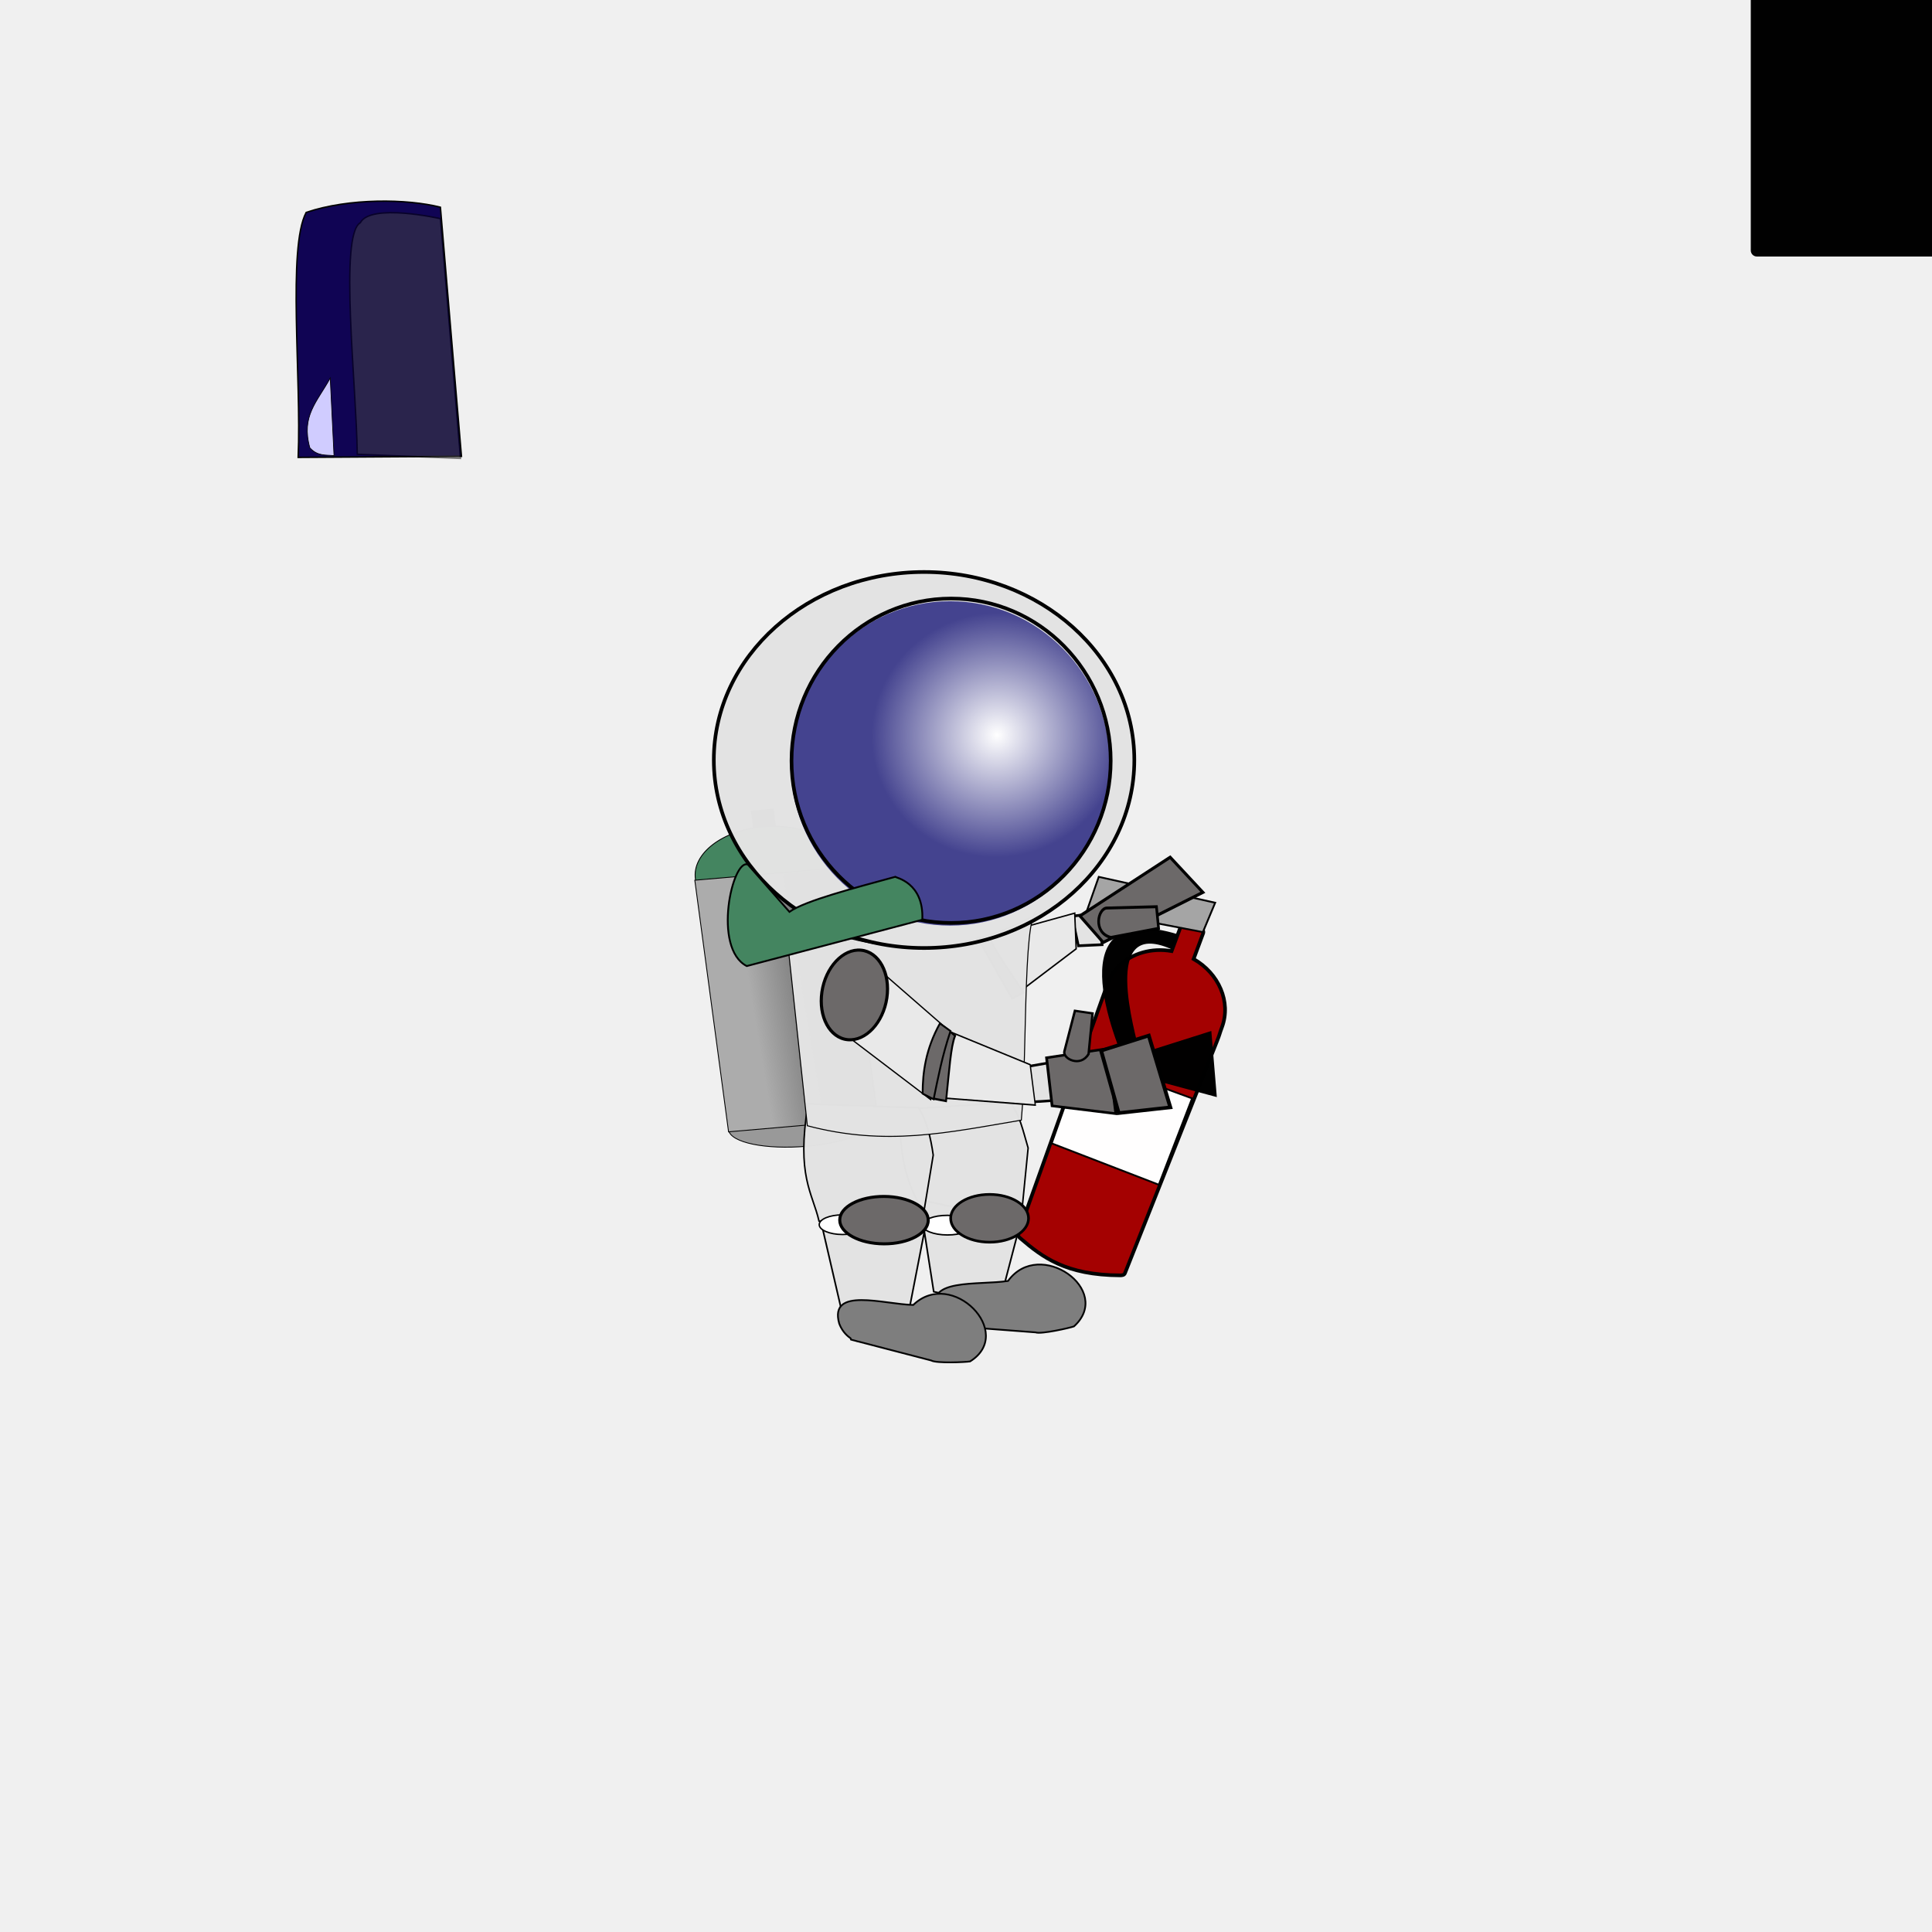
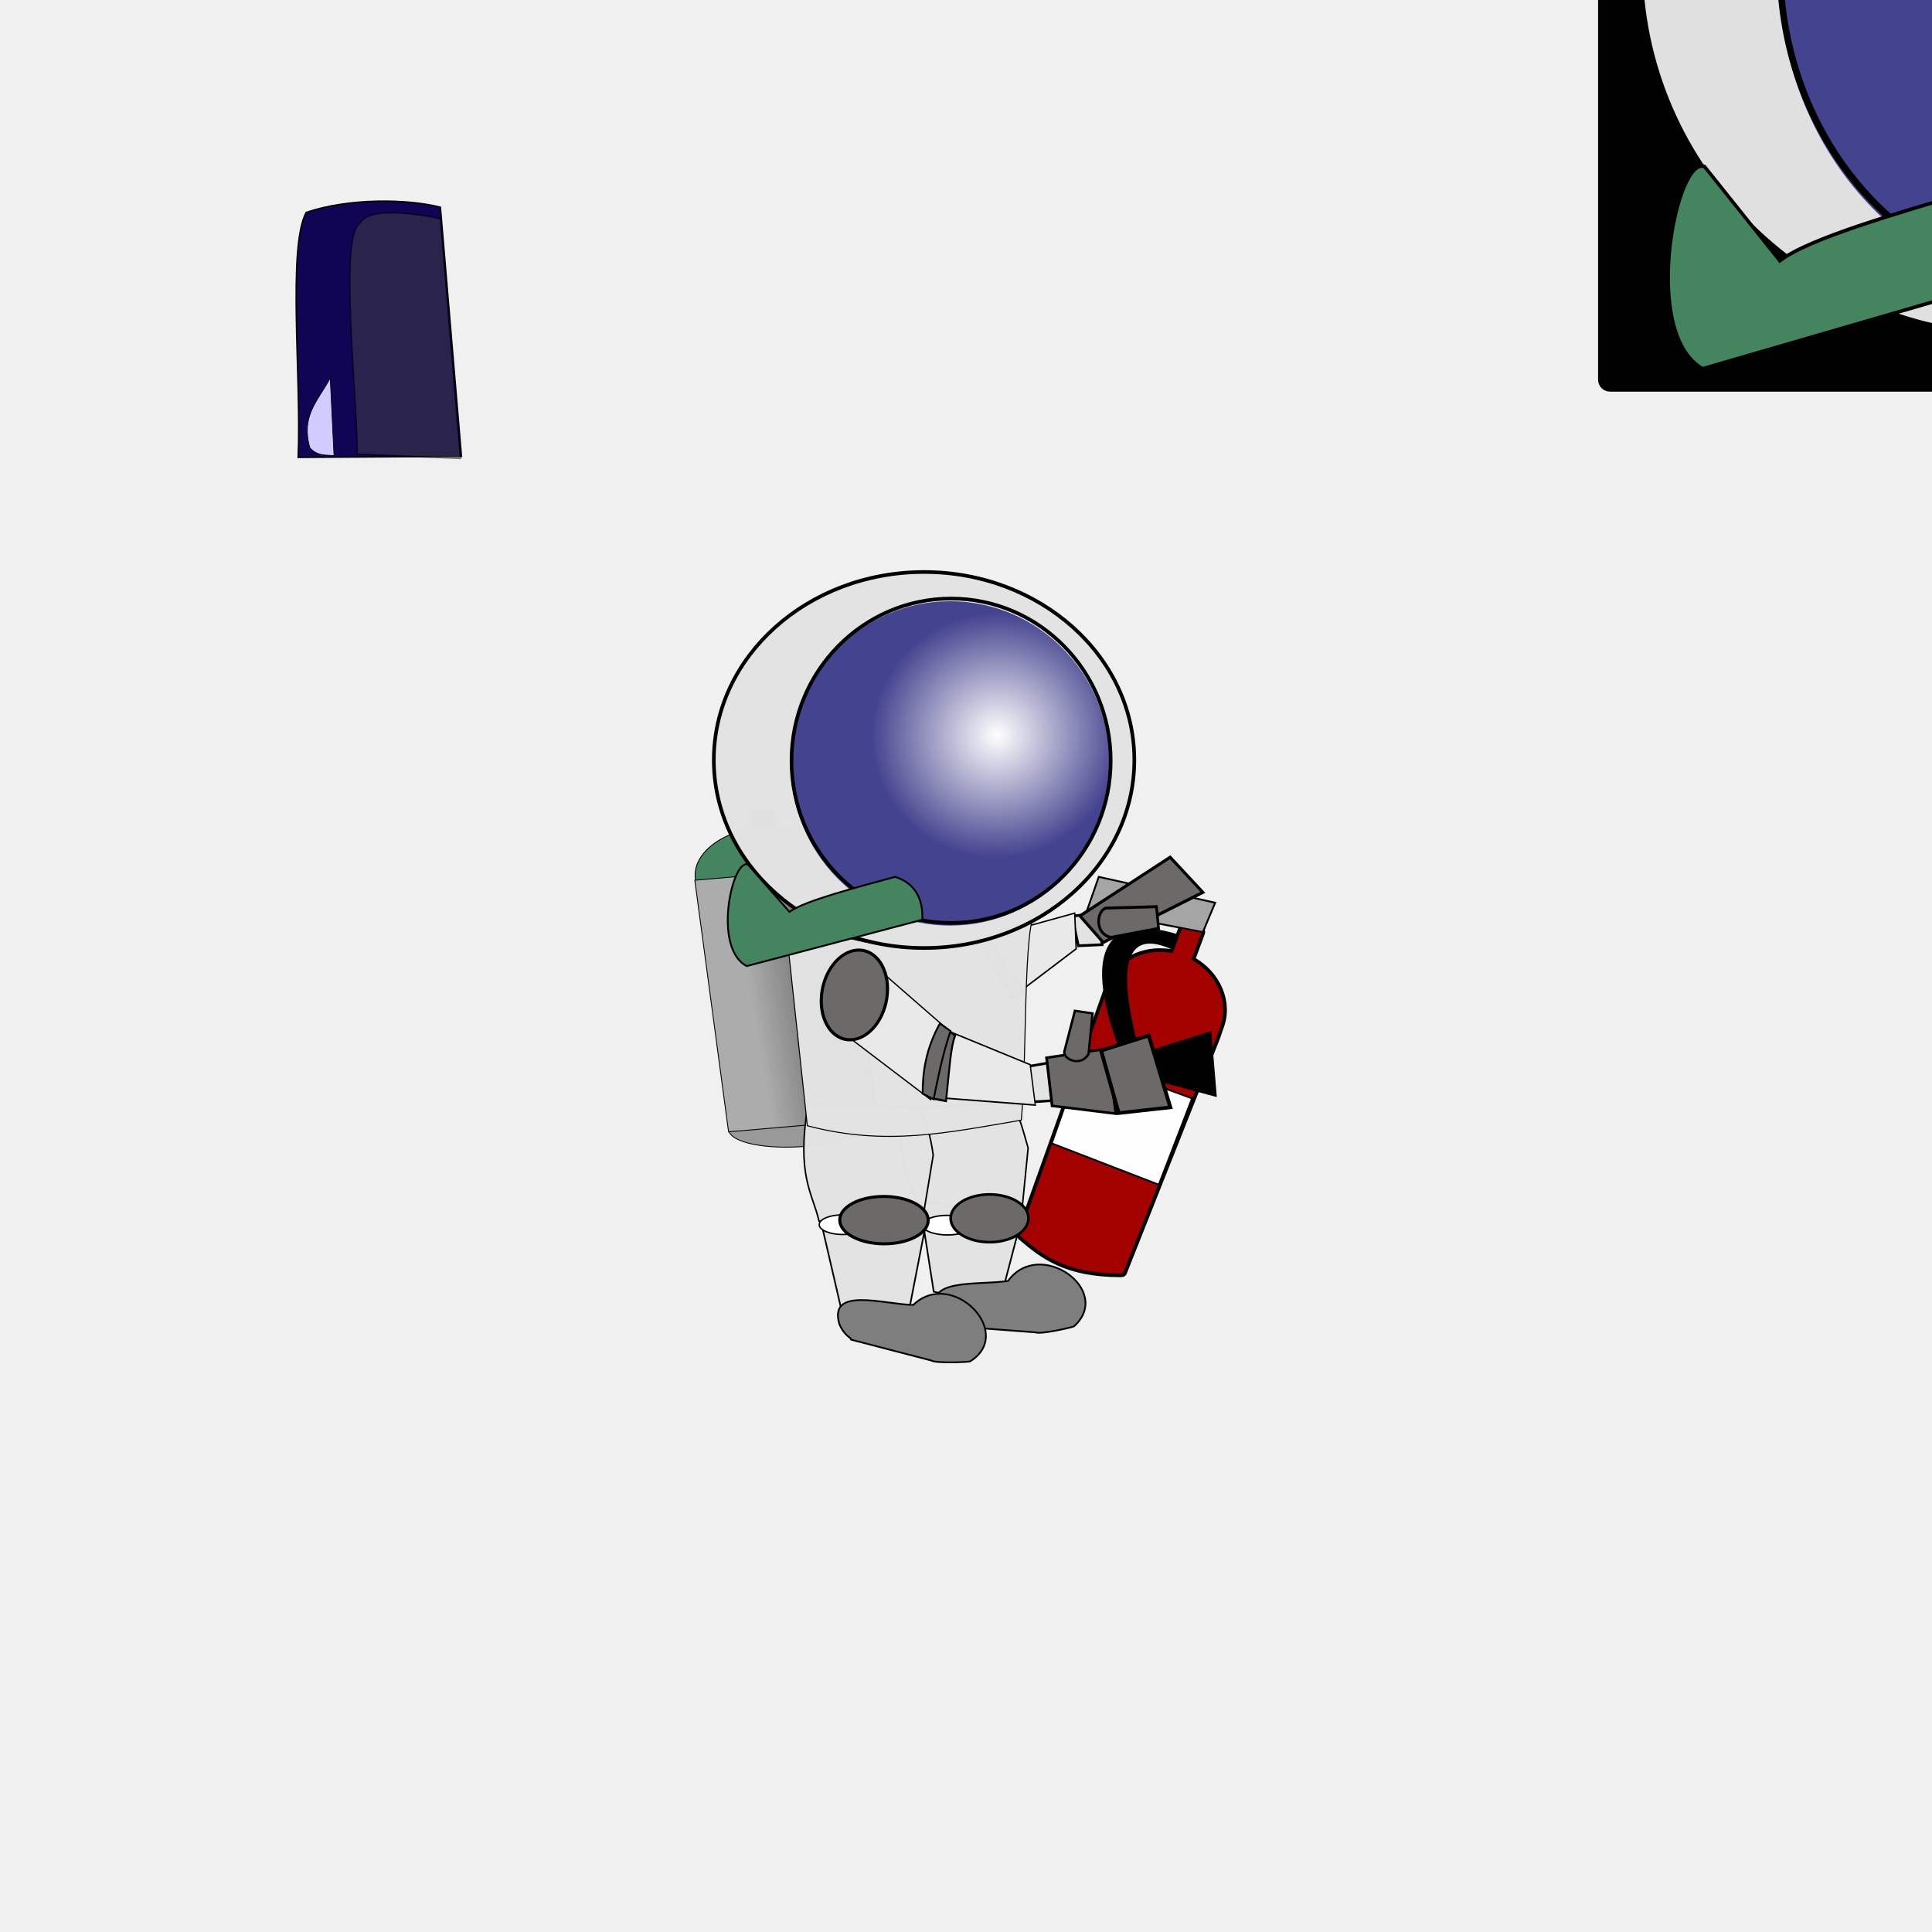
<svg xmlns="http://www.w3.org/2000/svg" xmlns:xlink="http://www.w3.org/1999/xlink" width="300mm" height="300mm" viewBox="0 0 1062.992 1062.992" id="svg2" version="1.1">
  <defs id="defs4">
    <radialGradient xlink:href="#linearGradient6370" id="radialGradient6376" cx="541.432" cy="406.906" fx="541.432" fy="406.906" r="91.172" gradientTransform="matrix(0.7410054,-0.1641143,0.1595324,0.7203174,82.43965,200.1711)" gradientUnits="userSpaceOnUse" />
    <linearGradient id="linearGradient6370">
      <stop style="stop-color:#ffffff;stop-opacity:1;" offset="0" id="stop6372" />
      <stop style="stop-color:#ffffff;stop-opacity:0;" offset="1" id="stop6374" />
    </linearGradient>
    <linearGradient gradientTransform="matrix(1.007362,0,0,0.6258416,29.9181,339.3889)" xlink:href="#linearGradient5413" id="linearGradient5419" x1="304.94" y1="392.764" x2="360.183" y2="391.659" gradientUnits="userSpaceOnUse" />
    <linearGradient id="linearGradient5413">
      <stop style="stop-color:#acacac;stop-opacity:1;" offset="0" id="stop5415" />
      <stop style="stop-color:#acacac;stop-opacity:0;" offset="1" id="stop5417" />
    </linearGradient>
+     <radialGradient xlink:href="#linearGradient6370" id="radialGradient6376-3" cx="541.432" cy="406.906" fx="541.432" fy="406.906" r="91.172" gradientTransform="matrix(0.7410054,-0.1641143,0.1595324,0.7203174,440.2043,15.09238)" gradientUnits="userSpaceOnUse" />
+     <filter style="color-interpolation-filters:sRGB" id="filter5754-9" x="-0.067" width="1.134" y="-0.054" height="1.109">
+       <feGaussianBlur stdDeviation="2.341" id="feGaussianBlur5756-6" />
+     </filter>
+     <filter style="color-interpolation-filters:sRGB" id="filter5754-9-4" x="-0.067" width="1.134" y="-0.054" height="1.109">
+       <feGaussianBlur stdDeviation="2.341" id="feGaussianBlur5756-6-2" />
+     </filter>
  </defs>
  <g id="layer13">
    <path style="opacity:1;fill:#a40000;fill-opacity:0.996;stroke:#020202;stroke-width:2;stroke-miterlimit:4;stroke-dasharray:none;stroke-opacity:1" d="m 652.506,507.862 c -1.049,-0.389 -2.207,0.142 -2.596,1.191 l -5.283,14.243 c -10.874,-1.913 -21.88,1.125 -29.223,8.442 -0.476,0.214 -0.872,0.61 -1.069,1.141 l -0.015,0.04 c -2.329,2.579 -4.135,5.537 -5.34,8.745 -1.182,3.222 1.429,-3.281 0.258,-0.004 l -49.006,137.07 c -0.377,1.054 0.342,1.869 1.193,2.597 12.107,10.351 24.943,20.283 54.93,20.376 1.119,0.003 2.185,-0.15 2.598,-1.19 l 50.681,-127.735 c 1.603,-4.04 1.209,-3.623 2.699,-7.613 5.16,-13.912 -1.742,-29.627 -15.606,-37.516 l 5.239,-14.124 c 0.389,-1.049 -0.144,-2.207 -1.193,-2.596 l -8.266,-3.066 z" id="rect6402" />
    <path style="fill:#ffffff;fill-opacity:0.996;fill-rule:evenodd;stroke:#000000;stroke-width:1px;stroke-linecap:butt;stroke-linejoin:miter;stroke-opacity:1" d="m 595.215,582.192 -16.569,46.897 58.926,22.751 18.32,-47.51 z" id="path6425" />
    <path style="fill:#a5a5a5;fill-opacity:0.996;fill-rule:evenodd;stroke:#000000;stroke-width:1px;stroke-linecap:butt;stroke-linejoin:miter;stroke-opacity:1" d="m 661.835,512.846 6.756,-16.159 -64.047,-14.235 -6.373,18.206 z" id="path6430" />
    <path style="fill:#000000;fill-opacity:0.996;fill-rule:evenodd;stroke:#000000;stroke-width:1px;stroke-linecap:butt;stroke-linejoin:miter;stroke-opacity:1" d="m 647.88,514.526 c -65.12,-19.703 -35.544,55.126 -25.937,75.822 l 46.996,12.603 -2.914,-35.038 -39.227,12.427 c -2.928,-13.068 -21.767,-75.601 17.344,-58.82 z" id="path6432" />
  </g>
  <g id="layer11">
    <path style="fill:#e2e2e2;fill-opacity:0.988;fill-rule:evenodd;stroke:#000000;stroke-width:0.893px;stroke-linecap:butt;stroke-linejoin:miter;stroke-opacity:1" d="m 505.844,660.082 7.892,50.593 35.658,8.297 12.245,-46.911 z" id="path6214-3" />
    <path style="fill:#7e7e7e;fill-opacity:1;fill-rule:evenodd;stroke:#020202;stroke-width:0.958px;stroke-linecap:butt;stroke-linejoin:miter;stroke-opacity:1" d="m 516.311,722.005 c 1.76,3.067 4.524,5.586 7.603,6.927 l 0.406,0.709 2.694,0.204 c 0.573,0.09 1.139,0.132 1.691,0.126 l 41.063,3.103 c 2.993,1.143 18.814,-2.435 21.149,-3.298 21.969,-19.904 -18.957,-48.948 -36.272,-25.007 -15.843,2.544 -47.48,-1.784 -38.334,17.235 z" id="path6220-7" />
  </g>
  <g id="layer12">
    <g id="g6396" transform="matrix(0.771834,0,0,0.7995339,-11.27355,-258.4417)">
      <path id="path6390" d="m 328.571,465.849 c -23.538,-5.825 -65.169,-6.414 -95.714,3.571 -13.462,24.527 -3.333,113.571 -5.714,168.571 l 116.429,-0.714 z" style="fill:#100454;fill-opacity:1;fill-rule:evenodd;stroke:#000000;stroke-width:1px;stroke-linecap:butt;stroke-linejoin:miter;stroke-opacity:1" />
      <path id="path6392" d="m 252.701,636.8 c -5.819,-0.602 -11.751,0.457 -17.212,-5.396 -6.341,-22.066 5.119,-31.397 14.524,-47.971 z" style="fill:#d0ccff;fill-opacity:1;fill-rule:evenodd;stroke:#000000;stroke-width:0.491px;stroke-linecap:butt;stroke-linejoin:miter;stroke-opacity:1" />
      <path id="path6394" d="m 269.286,635.849 c -0.579,-47.465 -13.013,-151.075 2.143,-159.286 7.451,-13.782 57.143,-2.857 57.143,-2.857 l 14.286,165 z" style="opacity:0.502;fill:#444444;fill-opacity:0.996;fill-rule:evenodd;stroke:#000000;stroke-width:1px;stroke-linecap:butt;stroke-linejoin:miter;stroke-opacity:1" />
    </g>
    <rect style="display:inline;opacity:1;fill:#000000;fill-opacity:1;fill-rule:nonzero;stroke:none;stroke-width:0.605;stroke-miterlimit:4;stroke-dasharray:none;stroke-opacity:1" id="rect5475" width="12.487" height="18.465" x="350.564" y="480.567" transform="matrix(0.9962696,-0.08629484,0.1329638,0.9911209,0,0)" />
    <path style="display:inline;opacity:1;fill:#999999;fill-opacity:1;fill-rule:nonzero;stroke:#000000;stroke-width:0.477;stroke-miterlimit:4;stroke-dasharray:none;stroke-opacity:1" id="path5472" d="m 397.823,654.66 a 41.423,12.701 0 0 1 -41.296,12.701 41.423,12.701 0 0 1 -41.55,-12.623 l 41.422,-0.078 z" transform="matrix(0.9962696,-0.08629484,0.1329638,0.9911209,0,0)" />
    <ellipse style="display:inline;opacity:1;fill:#448560;fill-opacity:1;fill-rule:nonzero;stroke:#000000;stroke-width:0.477;stroke-miterlimit:4;stroke-dasharray:none;stroke-opacity:1" id="path5409" cx="356.091" cy="515.364" rx="40.838" ry="25.427" transform="matrix(0.9962696,-0.08629484,0.1329638,0.9911209,0,0)" />
    <rect style="display:inline;opacity:1;fill:#555555;fill-opacity:1;fill-rule:nonzero;stroke:none;stroke-width:0.605;stroke-miterlimit:4;stroke-dasharray:none;stroke-opacity:1" id="rect5411-7" width="81.675" height="138.817" x="316.081" y="516.738" transform="matrix(0.9962696,-0.08629484,0.1329638,0.9911209,0,0)" />
    <rect style="display:inline;opacity:1;fill:url(#linearGradient5419);fill-opacity:1;fill-rule:nonzero;stroke:#000000;stroke-width:0.477;stroke-miterlimit:4;stroke-dasharray:none;stroke-opacity:1" id="rect5411" width="82.361" height="139.676" x="314.843" y="516.051" transform="matrix(0.9962696,-0.08629484,0.1329638,0.9911209,0,0)" />
  </g>
  <g id="layer10">
    <path style="fill:#e2e2e2;fill-opacity:0.988;fill-rule:evenodd;stroke:#000000;stroke-width:0.836px;stroke-linecap:butt;stroke-linejoin:miter;stroke-opacity:1" d="m 494.993,610.501 c -0.355,40.016 9.993,48.155 15.998,63.363 l 50.301,1.993 4.387,-44.238 c -2.727,-9.115 -4.848,-19.432 -10.09,-25.044 z" id="path6210-1" />
    <g id="g6382">
      <ellipse transform="matrix(0.9999964,0.00267291,-0.00287062,0.9999959,0,0)" cx="523.172" cy="672.688" rx="13.666" ry="5.392" id="path6212-9-9" style="opacity:1;fill:#ffffff;fill-opacity:1;stroke:#000000;stroke-width:0.802;stroke-miterlimit:4;stroke-dasharray:none;stroke-opacity:1" />
      <ellipse cx="544.477" cy="670.312" rx="21.418" ry="13.144" id="path6212-8" style="opacity:1;fill:#6c6969;fill-opacity:1;stroke:#000000;stroke-width:1.459;stroke-miterlimit:4;stroke-dasharray:none;stroke-opacity:1" />
    </g>
  </g>
  <g id="layer9">
    <path style="fill:#e2e2e2;fill-opacity:0.988;fill-rule:evenodd;stroke:#000000;stroke-width:0.893px;stroke-linecap:butt;stroke-linejoin:miter;stroke-opacity:1" d="m 451.623,671.783 11.312,48.841 36.519,3.987 9.245,-47.577 z" id="path6214" />
    <path style="fill:#7e7e7e;fill-opacity:1;fill-rule:evenodd;stroke:#020202;stroke-width:0.958px;stroke-linecap:butt;stroke-linejoin:miter;stroke-opacity:1" d="m 461.702,728.122 c 1.19,3.332 3.465,6.304 6.258,8.172 l 0.274,0.77 2.615,0.681 c 0.548,0.19 1.097,0.333 1.642,0.425 l 39.86,10.368 c 2.743,1.658 18.944,0.954 21.394,0.521 25.134,-15.678 -10.009,-51.554 -31.276,-31.073 -16.039,-0.318 -46.408,-10.212 -40.767,10.136 z" id="path6220" />
  </g>
  <g id="layer8">
    <path style="fill:#e2e2e2;fill-opacity:0.988;fill-rule:evenodd;stroke:#000000;stroke-width:0.836px;stroke-linecap:butt;stroke-linejoin:miter;stroke-opacity:1" d="m 444.591,607.429 c -6.561,39.674 2.444,48.769 6.044,64.452 l 56.248,3.533 6.579,-39.87 c -1.292,-9.314 -3.801,-19.959 -8.132,-26.044 z" id="path6210" />
    <g id="g6378">
      <ellipse transform="matrix(0.9999959,0.00286158,-0.00268135,0.9999964,0,0)" cx="465.339" cy="672.502" rx="12.795" ry="5.404" id="path6212-9" style="opacity:1;fill:#ffffff;fill-opacity:1;stroke:#000000;stroke-width:0.777;stroke-miterlimit:4;stroke-dasharray:none;stroke-opacity:1" />
      <ellipse transform="matrix(0.9999934,0.00362905,-0.0021143,0.9999978,0,0)" cx="487.791" cy="669.556" rx="24.346" ry="13.041" id="path6212" style="opacity:1;fill:#6c6969;fill-opacity:1;stroke:#000000;stroke-width:1.664;stroke-miterlimit:4;stroke-dasharray:none;stroke-opacity:1" />
    </g>
  </g>
  <g id="layer7">
    <g id="g6201" transform="matrix(1.683105,0,0,1.842373,-428.4529,-442.2086)">
      <path id="path6056-2" d="m 605.031,513.641 8.257,-0.981 1.548,9.479 -7.741,0.327 z" style="fill:#e2e2e2;fill-opacity:0.988;fill-rule:evenodd;stroke:#000000;stroke-width:0.813px;stroke-linecap:butt;stroke-linejoin:miter;stroke-opacity:1" />
      <path id="path6058-1" d="m 615.198,521.467 -7.61,-7.92 29.496,-17.525 10.694,10.489 z" style="fill:#6c6969;fill-opacity:1;fill-rule:evenodd;stroke:#000000;stroke-width:0.932px;stroke-linecap:butt;stroke-linejoin:miter;stroke-opacity:1" />
      <path id="path6060-7" d="m 616.394,511.194 16.208,-0.39 0.695,6.465 -15.589,2.713 c -5.988,-1.435 -4.256,-8.717 -1.314,-8.788 z" style="fill:#6c6969;fill-opacity:1;fill-rule:evenodd;stroke:#000000;stroke-width:0.874px;stroke-linecap:butt;stroke-linejoin:miter;stroke-opacity:1" />
    </g>
    <g id="g6031-9" transform="matrix(0.5785517,-0.7780555,1.001721,0.713675,-291.3472,345.7181)">
      <path id="path5948-7-6" d="m 340.383,652.795 40.286,9.284 16.026,-10.044 -46.575,-29.069" style="fill:#e9e9e9;fill-opacity:1;fill-rule:evenodd;stroke:#000000;stroke-width:0.684px;stroke-linecap:butt;stroke-linejoin:miter;stroke-opacity:1" />
      <path id="path6014-3-0" d="m 336.605,652.336 c 0,0 9.917,-16.886 16.676,-28.503 l 4.036,4.442 c -3.876,4.073 -7.997,13.903 -14.146,26.586 z" style="fill:#6c6969;fill-opacity:1;fill-rule:evenodd;stroke:#000000;stroke-width:1px;stroke-linecap:butt;stroke-linejoin:miter;stroke-opacity:1" />
    </g>
  </g>
  <g id="layer5">
    <path style="fill:#e2e2e2;fill-opacity:0.988;fill-rule:evenodd;stroke:#000000;stroke-width:0.555px;stroke-linecap:butt;stroke-linejoin:miter;stroke-opacity:1" d="m 444.203,619.385 c 43.352,11.429 77.161,3.788 117.739,-3.075 3.511,-38.219 0.472,-123.933 10.534,-114.656 -50.133,29.333 -100.302,21.944 -140.863,0.498 z" id="path5943" />
  </g>
  <g id="layer6">
    <path style="fill:#e9e9e9;fill-opacity:1;fill-rule:evenodd;stroke:#000000;stroke-width:0.707px;stroke-linecap:butt;stroke-linejoin:miter;stroke-opacity:1" d="m 467.032,570.732 45.028,34.275 9.579,-38.336 -48.547,-42.318" id="path5948" />
    <ellipse style="opacity:1;fill:#6c6969;fill-opacity:1;stroke:#000000;stroke-width:1.71;stroke-miterlimit:4;stroke-dasharray:none;stroke-opacity:1" id="path5946" cx="545.662" cy="502.077" rx="17.944" ry="24.899" transform="matrix(0.995673,0.09292665,-0.1458216,0.9893109,0,0)" />
    <g id="g6093" transform="matrix(1.508758,0,0,1.416293,-292.1381,-250.4011)">
      <path id="path6056" d="m 567.706,591.251 8.081,-1.515 1.515,14.647 -7.576,0.505 z" style="fill:#e2e2e2;fill-opacity:0.988;fill-rule:evenodd;stroke:#000000;stroke-width:1px;stroke-linecap:butt;stroke-linejoin:miter;stroke-opacity:1" />
      <path id="path6058" d="m 577.302,606.403 -2.02,-18.688 22.223,-3.536 3.03,25.254 z" style="fill:#6c6969;fill-opacity:1;fill-rule:evenodd;stroke:#000000;stroke-width:1px;stroke-linecap:butt;stroke-linejoin:miter;stroke-opacity:1" />
      <path id="path6060" d="m 581.783,585.216 3.838,-15.752 6.423,1.01 -1.434,15.758 c -2.942,5.409 -9.524,1.843 -8.827,-1.016 z" style="fill:#6c6969;fill-opacity:1;fill-rule:evenodd;stroke:#000000;stroke-width:0.874px;stroke-linecap:butt;stroke-linejoin:miter;stroke-opacity:1" />
      <path id="path6062" d="m 595.169,584.963 17.38,-5.868 7.866,27.891 -18.841,2.224 z" style="fill:#6c6969;fill-opacity:1;fill-rule:evenodd;stroke:#000000;stroke-width:1.397px;stroke-linecap:butt;stroke-linejoin:miter;stroke-opacity:1" />
    </g>
    <g id="g6031" transform="matrix(0.9636773,-0.2583434,0.3255703,1.214448,-23.39766,-100.8424)">
      <path id="path5948-7" d="M 340.383,652.795 390.142,666.681 393.185,649.025 350.12,622.966" style="fill:#e9e9e9;fill-opacity:1;fill-rule:evenodd;stroke:#000000;stroke-width:0.684px;stroke-linecap:butt;stroke-linejoin:miter;stroke-opacity:1" />
      <path id="path6014-3" d="m 336.605,652.336 c 0,0 9.917,-16.886 16.676,-28.503 l 4.036,4.442 c -3.876,4.073 -7.997,13.903 -14.146,26.586 z" style="fill:#6c6969;fill-opacity:1;fill-rule:evenodd;stroke:#000000;stroke-width:1px;stroke-linecap:butt;stroke-linejoin:miter;stroke-opacity:1" />
    </g>
    <path style="fill:#6c6969;fill-opacity:1;fill-rule:evenodd;stroke:#000000;stroke-width:1px;stroke-linecap:butt;stroke-linejoin:miter;stroke-opacity:1" d="m 507.63,601.719 c 0.033,-12.036 1.736,-24.519 9.514,-38.631 l 5.829,4.189 c -4.633,13.872 -6.824,25.578 -9.288,37.525 z" id="path6014" />
  </g>
  <g id="layer1" transform="translate(0,10.62992)" style="opacity:1">
-     <rect style="opacity:1;fill:#000000;fill-opacity:0.996;stroke:#020202;stroke-width:2.289;stroke-miterlimit:4;stroke-dasharray:none;stroke-opacity:1" id="rect4316" width="251.14" height="226.854" x="964.43" y="-97.493" ry="2.197" />
+     <rect style="opacity:1;fill:#000000;fill-opacity:0.996;stroke:#020202;stroke-width:4.344;stroke-miterlimit:4;stroke-dasharray:none;stroke-opacity:1" id="rect4316" width="454.281" height="451.658" x="881.44" y="-248.983" ry="4.375" />
    <ellipse style="opacity:1;fill:#e2e2e2;fill-opacity:0.988;stroke:#000000;stroke-width:2;stroke-miterlimit:4;stroke-dasharray:none;stroke-opacity:1" id="path4151" cx="508.427" cy="407.525" rx="115.681" ry="103.439" />
  </g>
  <g id="layer2" style="display:none">
    <path style="fill:#ffd9c4;fill-opacity:1;fill-rule:evenodd;stroke:#000000;stroke-width:1px;stroke-linecap:butt;stroke-linejoin:miter;stroke-opacity:1" d="m 489.026,465.47 25.662,15.005 c 11.524,3.159 20.684,0.945 29.707,-3.183 4.416,-8.98 8.078,-21.573 9.112,-29.567 2.877,-17.069 7.022,-18.869 0.716,-42.454 l 0.863,-22.176 c -27.221,-22.04 -69.034,-19.171 -99.451,10.68 -1.915,32.436 11.836,54.619 33.392,71.695 z" id="path5873" />
    <path style="fill:#000000;fill-opacity:1;fill-rule:evenodd;stroke:#000000;stroke-width:1px;stroke-linecap:butt;stroke-linejoin:miter;stroke-opacity:1" d="m 465.714,477.992 c 17.647,-5.608 41.37,-21.214 13.571,-45 -10.475,-65.802 56.672,-36.054 76.429,-51.429 -62.579,-57.648 -165.448,32.769 -90,96.429 z" id="path5743" />
  </g>
  <g id="layer4" style="display:none">
    <ellipse style="opacity:1;fill:#ffffff;fill-opacity:0.992;stroke:#000000;stroke-width:1.771;stroke-miterlimit:4;stroke-dasharray:none;stroke-opacity:1" id="path5880" cx="515.357" cy="416.206" rx="9.757" ry="9.757" />
    <circle style="opacity:1;fill:#000000;fill-opacity:0.992;stroke:#000000;stroke-width:1.355;stroke-miterlimit:4;stroke-dasharray:none;stroke-opacity:1" id="path5882" cx="519.286" cy="418.706" r="5.323" />
    <ellipse style="opacity:1;fill:#ffffff;fill-opacity:0.992;stroke:#000000;stroke-width:1.362;stroke-miterlimit:4;stroke-dasharray:none;stroke-opacity:1" id="path5880-0" cx="545.714" cy="407.992" rx="5.676" ry="9.605" />
    <path style="fill:none;fill-rule:evenodd;stroke:#000000;stroke-width:2;stroke-linecap:butt;stroke-linejoin:miter;stroke-miterlimit:4;stroke-dasharray:none;stroke-opacity:1" d="m 533.378,415.309 c 13.892,21.013 20.156,28.99 -3.986,29.76" id="path5878" />
    <ellipse style="opacity:1;fill:#000000;fill-opacity:0.992;stroke:#000000;stroke-width:1.042;stroke-miterlimit:4;stroke-dasharray:none;stroke-opacity:1" id="path5882-3" cx="548" cy="410.535" rx="3.096" ry="5.414" />
    <path style="fill:#d6936e;fill-opacity:1;fill-rule:evenodd;stroke:#000000;stroke-width:0.56px;stroke-linecap:butt;stroke-linejoin:miter;stroke-opacity:1" d="m 520.771,457.008 c 6.357,0.618 12.472,-2.245 25.779,-1.675 -9.922,6.715 -16.885,5.889 -25.779,1.675 z" id="path5902" />
  </g>
  <g id="layer3" style="display:inline">
    <ellipse style="display:inline;opacity:1;fill:#44438f;fill-opacity:1;stroke:none;stroke-width:6.735;stroke-miterlimit:4;stroke-dasharray:none;stroke-opacity:1" id="path4136-1" cx="522.754" cy="420.03" rx="87.805" ry="89.242" />
    <ellipse style="display:inline;opacity:1;fill:url(#radialGradient6376);fill-opacity:1;stroke:#000000;stroke-width:2;stroke-miterlimit:4;stroke-dasharray:none;stroke-opacity:1" id="path4136" cx="523.305" cy="418.558" rx="87.805" ry="89.242" />
    <path style="opacity:1;fill:#448560;fill-opacity:1;fill-rule:evenodd;stroke:#000000;stroke-width:1;stroke-linecap:butt;stroke-linejoin:miter;stroke-miterlimit:4;stroke-dasharray:none;stroke-opacity:1" d="m 411.464,475.676 c -8.477,-3.402 -19.632,46.012 -0.601,55.856 l 96.595,-25.486 c 0.934,-20.509 -14.602,-23.103 -14.87,-23.621 -22.684,6.216 -49.389,13.054 -58.242,19.27 -4.918,-5.616 0,0 -22.881,-26.019 z" id="path5740" />
+     <g id="g7725" transform="matrix(1.808877,0,0,1.990964,-455.6209,-505.8589)">
+       <rect transform="matrix(0.9962696,-0.08629484,0.1329638,0.9911209,0,10.62992)" y="326.883" x="730.179" height="18.465" width="12.487" id="rect5475-9" style="display:inline;opacity:1;fill:#000000;fill-opacity:1;fill-rule:nonzero;stroke:none;stroke-width:0.605;stroke-miterlimit:4;stroke-dasharray:none;stroke-opacity:1" />
+       <ellipse ry="103.439" rx="115.681" cy="233.076" cx="866.192" id="path4151-1" style="opacity:1;fill:#e2e2e2;fill-opacity:0.988;stroke:#000000;stroke-width:2;stroke-miterlimit:4;stroke-dasharray:none;stroke-opacity:1" transform="translate(0,10.62992)" />
+       <ellipse ry="89.242" rx="87.805" cy="234.951" cx="880.519" id="path4136-1-2" style="display:inline;opacity:1;fill:#44438f;fill-opacity:1;stroke:none;stroke-width:6.735;stroke-miterlimit:4;stroke-dasharray:none;stroke-opacity:1" transform="translate(0,10.62992)" />
+       <ellipse ry="89.242" rx="87.805" cy="233.479" cx="881.069" id="path4136-8" style="display:inline;opacity:1;fill:url(#radialGradient6376-3);fill-opacity:1;stroke:#000000;stroke-width:2;stroke-miterlimit:4;stroke-dasharray:none;stroke-opacity:1" transform="translate(0,10.62992)" />
+       <path id="path5740-4" d="m 770.367,300.129 c -8.477,-3.402 -19.632,46.012 -0.601,55.856 l 96.595,-25.486 c 0.934,-20.509 -14.602,-23.103 -14.87,-23.621 -22.684,6.216 -49.389,13.054 -58.242,19.27 -4.918,-5.616 0,0 -22.881,-26.019 z" style="display:inline;opacity:1;fill:#448560;fill-opacity:1;fill-rule:evenodd;stroke:#000000;stroke-width:1;stroke-linecap:butt;stroke-linejoin:miter;stroke-miterlimit:4;stroke-dasharray:none;stroke-opacity:1" />
+     </g>
+     <g id="g5758-0" transform="matrix(1.167342,0,0,1.28485,656.1476,-470.1981)">
+       <g id="g5721-5">
+         <path style="fill:#ffffff;fill-opacity:0.996;stroke:none;stroke-width:5;stroke-miterlimit:4;stroke-dasharray:none;stroke-opacity:1" id="path5704-3" d="M 339.844,302.362 233.184,205.341 128.125,307.831 225.146,201.171 122.656,96.112 229.316,193.133 334.375,90.643 237.354,197.304 Z" transform="matrix(0.1715052,0,0,0.2060294,177.2263,171.1705)" />
+         <path style="fill:#ffffff;fill-opacity:0.996;stroke:none;stroke-width:5;stroke-miterlimit:4;stroke-dasharray:none;stroke-opacity:1" id="path5704-2-8" d="M 339.844,302.362 233.184,205.341 128.125,307.831 225.146,201.171 122.656,96.112 229.316,193.133 334.375,90.643 237.354,197.304 Z" transform="matrix(0.1983162,-0.2439781,0.1983162,0.2439781,131.5143,220.0296)" />
+       </g>
+       <g style="filter:url(#filter5754-9)" id="g5721-0-1" transform="translate(4.4571446e-6,-4.6496621e-6)">
+         <path style="fill:#ffffff;fill-opacity:0.996;stroke:none;stroke-width:5;stroke-miterlimit:4;stroke-dasharray:none;stroke-opacity:1" id="path5704-7-7" d="M 339.844,302.362 233.184,205.341 128.125,307.831 225.146,201.171 122.656,96.112 229.316,193.133 334.375,90.643 237.354,197.304 Z" transform="matrix(0.1715052,0,0,0.2060294,177.2263,171.1705)" />
+         <path style="fill:#ffffff;fill-opacity:0.996;stroke:none;stroke-width:5;stroke-miterlimit:4;stroke-dasharray:none;stroke-opacity:1" id="path5704-2-4-6" d="M 339.844,302.362 233.184,205.341 128.125,307.831 225.146,201.171 122.656,96.112 229.316,193.133 334.375,90.643 237.354,197.304 Z" transform="matrix(0.1983162,-0.2439781,0.1983162,0.2439781,131.5143,220.0296)" />
+       </g>
+     </g>
+     <g id="g5758-0-3" transform="matrix(1.167342,0,0,1.28485,1056.313,-104.1639)">
+       <g id="g5721-5-2">
+         <path style="fill:#ffffff;fill-opacity:0.996;stroke:none;stroke-width:5;stroke-miterlimit:4;stroke-dasharray:none;stroke-opacity:1" id="path5704-3-5" d="M 339.844,302.362 233.184,205.341 128.125,307.831 225.146,201.171 122.656,96.112 229.316,193.133 334.375,90.643 237.354,197.304 Z" transform="matrix(0.1715052,0,0,0.2060294,177.2263,171.1705)" />
+         <path style="fill:#ffffff;fill-opacity:0.996;stroke:none;stroke-width:5;stroke-miterlimit:4;stroke-dasharray:none;stroke-opacity:1" id="path5704-2-8-0" d="M 339.844,302.362 233.184,205.341 128.125,307.831 225.146,201.171 122.656,96.112 229.316,193.133 334.375,90.643 237.354,197.304 Z" transform="matrix(0.1983162,-0.2439781,0.1983162,0.2439781,131.5143,220.0296)" />
+       </g>
+       <g style="filter:url(#filter5754-9-4)" id="g5721-0-1-9" transform="translate(4.4571446e-6,-4.6496621e-6)">
+         <path style="fill:#ffffff;fill-opacity:0.996;stroke:none;stroke-width:5;stroke-miterlimit:4;stroke-dasharray:none;stroke-opacity:1" id="path5704-7-7-4" d="M 339.844,302.362 233.184,205.341 128.125,307.831 225.146,201.171 122.656,96.112 229.316,193.133 334.375,90.643 237.354,197.304 Z" transform="matrix(0.1715052,0,0,0.2060294,177.2263,171.1705)" />
+         <path style="fill:#ffffff;fill-opacity:0.996;stroke:none;stroke-width:5;stroke-miterlimit:4;stroke-dasharray:none;stroke-opacity:1" id="path5704-2-4-6-2" d="M 339.844,302.362 233.184,205.341 128.125,307.831 225.146,201.171 122.656,96.112 229.316,193.133 334.375,90.643 237.354,197.304 Z" transform="matrix(0.1983162,-0.2439781,0.1983162,0.2439781,131.5143,220.0296)" />
+       </g>
+     </g>
  </g>
</svg>
